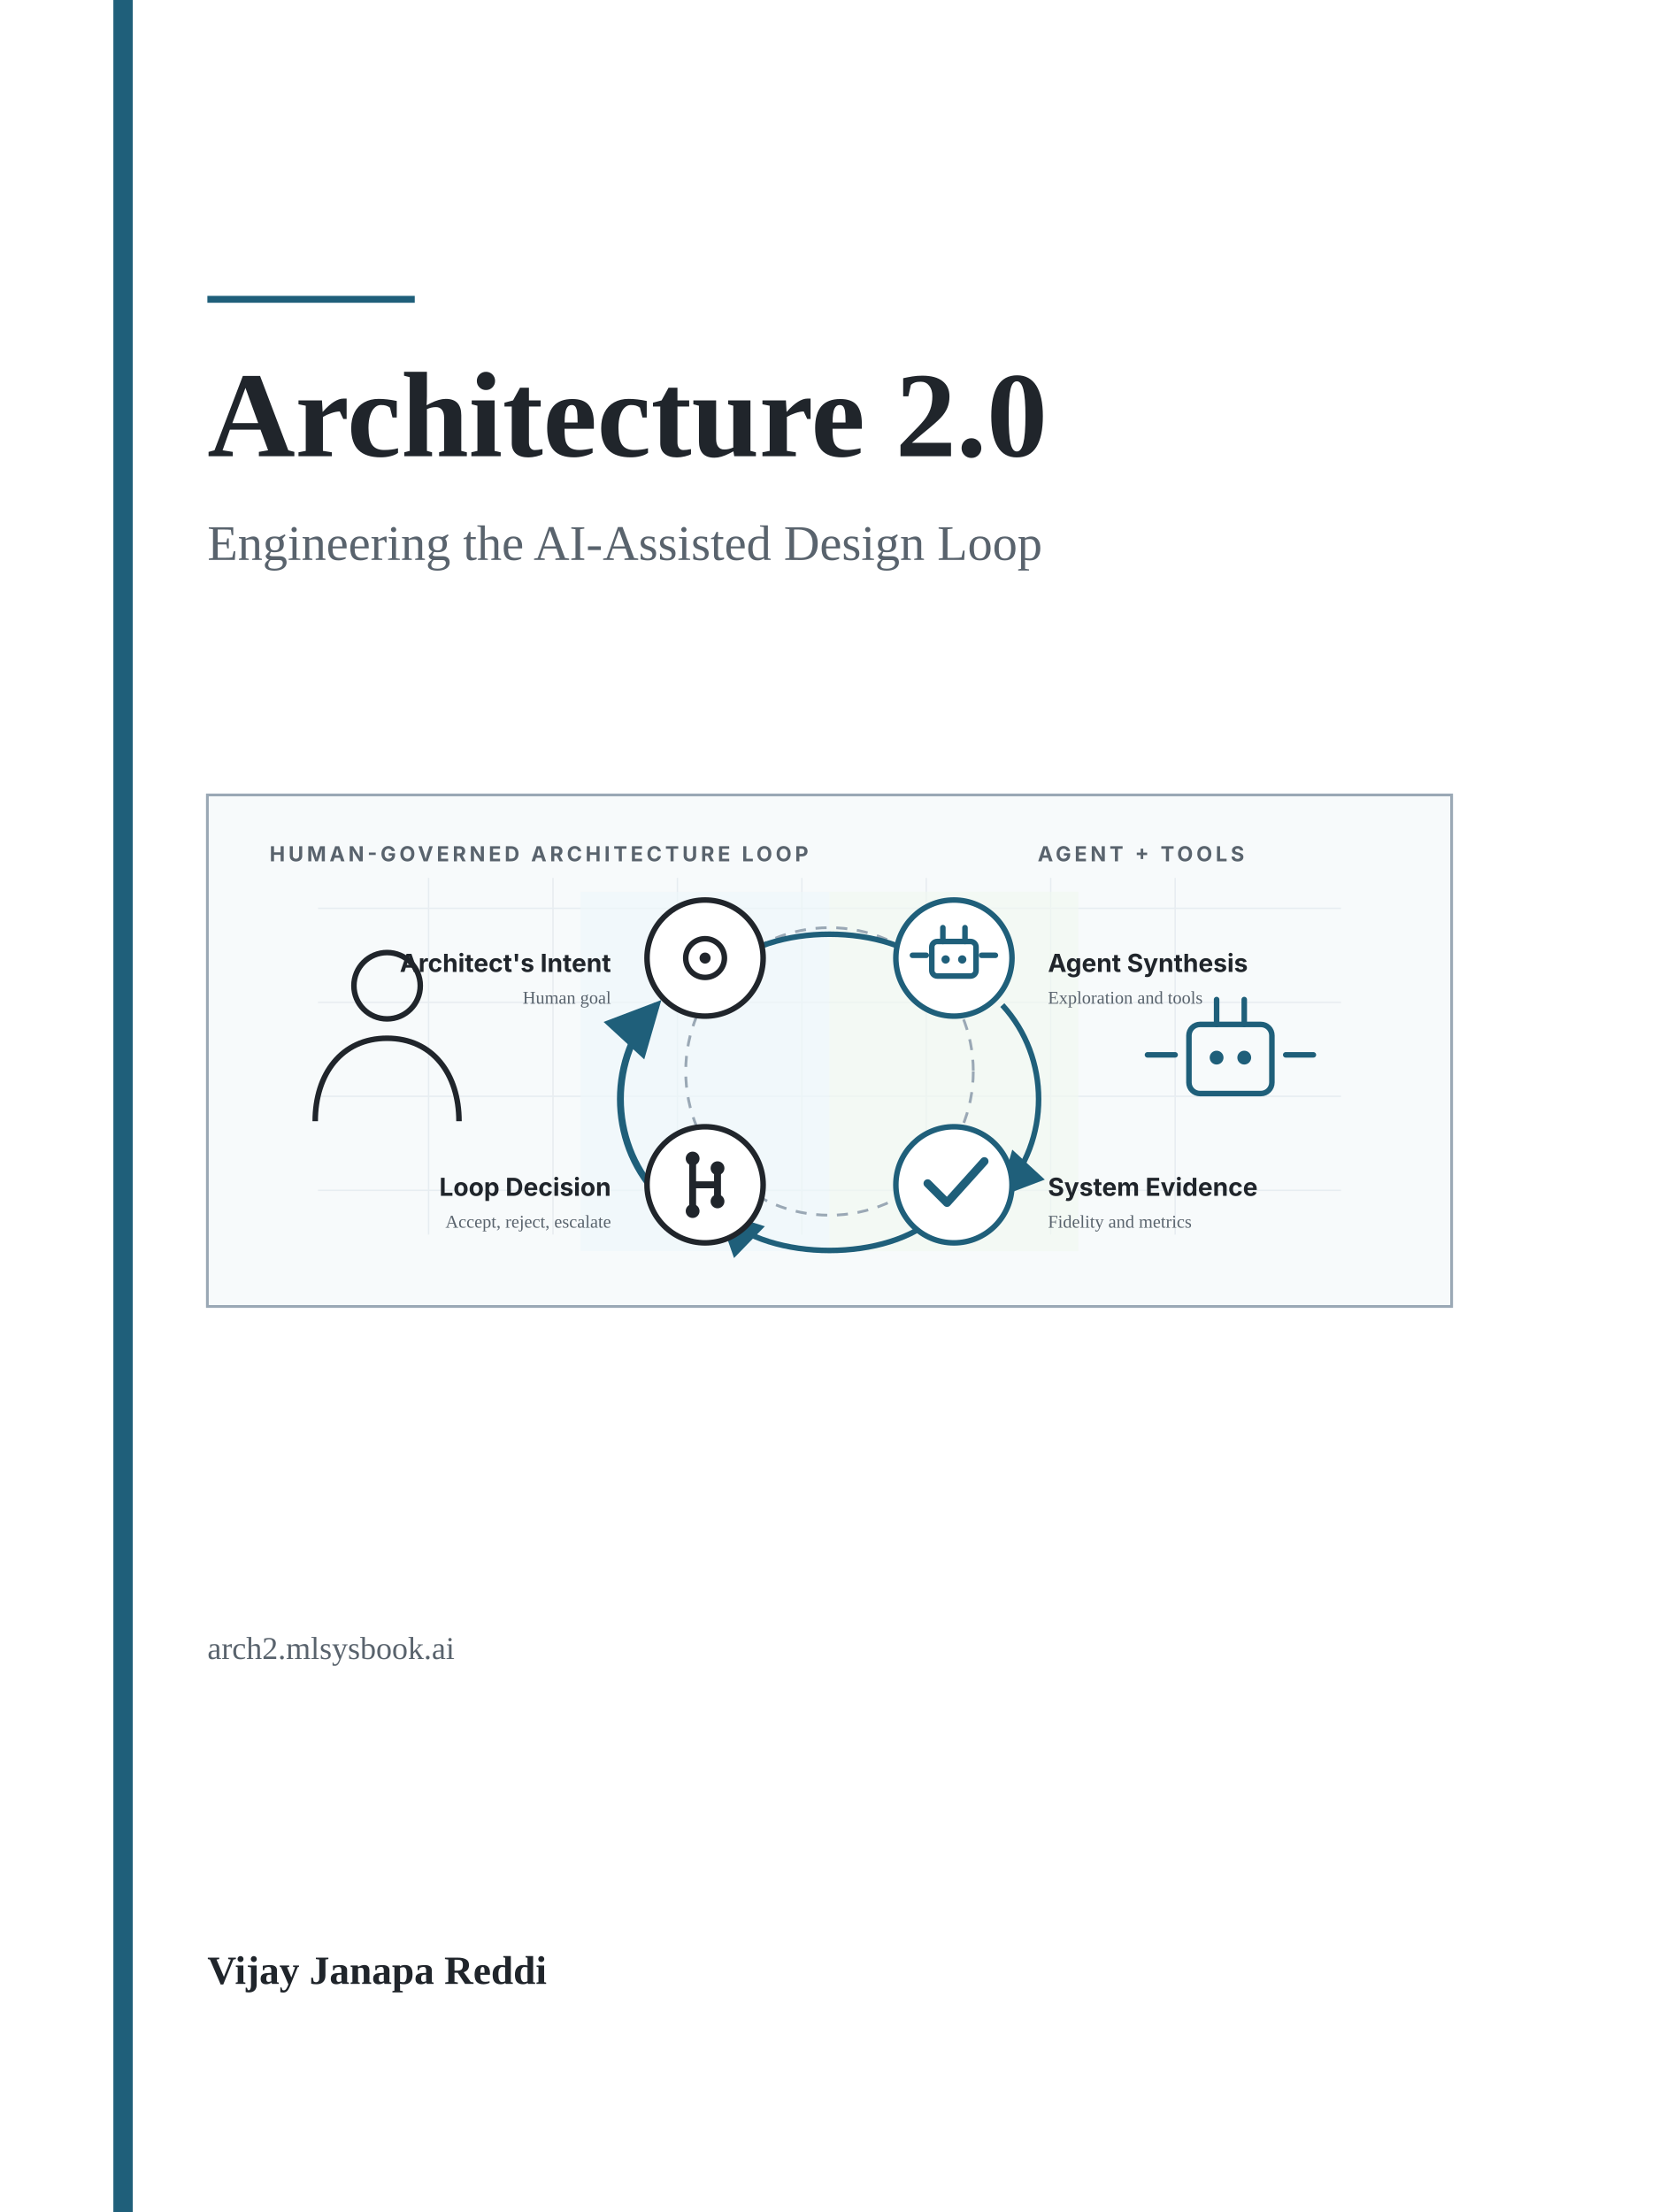
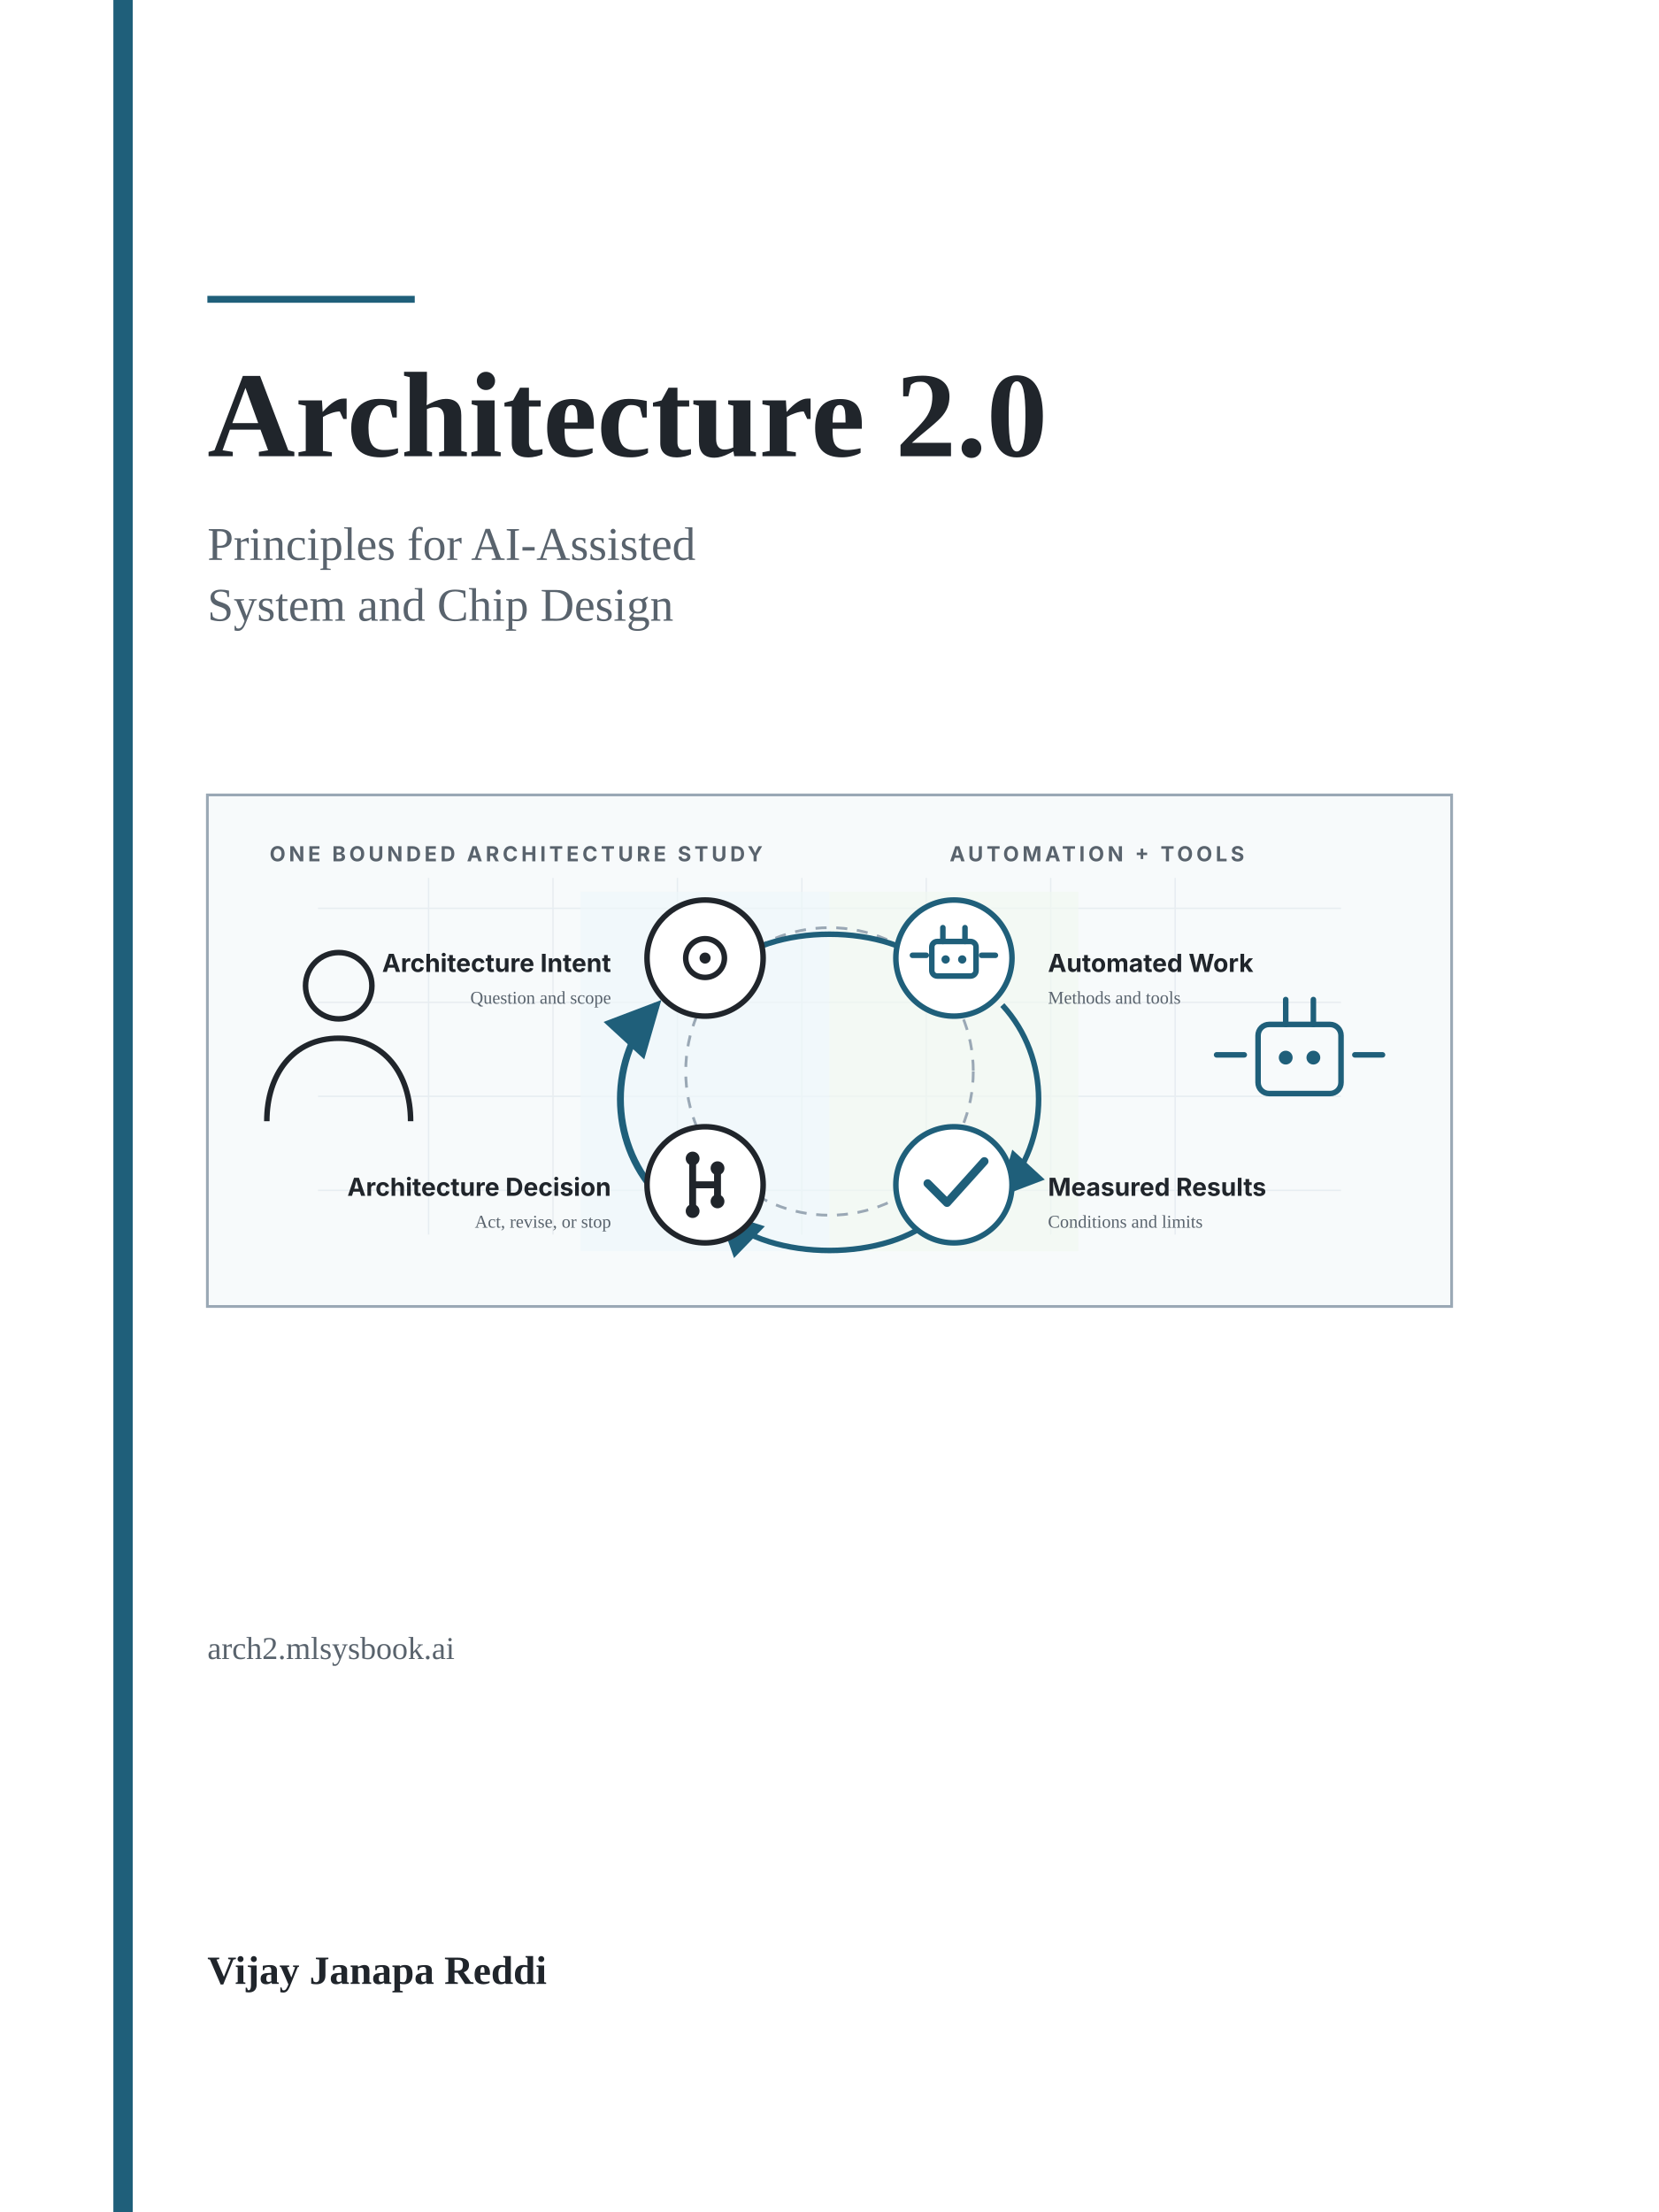
<svg xmlns="http://www.w3.org/2000/svg" viewBox="0 0 1200 1600" role="img" aria-labelledby="title desc">
  <defs>
    <style>
      .serif { font-family: Georgia, "Times New Roman", serif; }
      .sans { font-family: Inter, -apple-system, BlinkMacSystemFont, "Segoe UI", sans-serif; }
      .title { fill: #20252B; font-weight: 700; }
      .muted { fill: #59636D; }
      .blue { fill: #1F5F7A; }
      .blue-stroke { stroke: #1F5F7A; }
      .ink-stroke { stroke: #20252B; }
      .panel-stroke { stroke: #9AA8B5; }
      .grid { stroke: #E2E8ED; }
      .smallcaps { letter-spacing: 2.4px; font-weight: 700; }
    </style>
  </defs>
  <rect width="1200" height="1600" fill="#FFFFFF" />
  <rect x="82" y="0" width="14" height="1600" fill="#1F5F7A" />
  <rect x="150" y="214" width="150" height="5" fill="#1F5F7A" />
  <text x="150" y="330" class="serif title" font-size="88">Architecture 2.0</text>
-   <text x="150" y="405" class="serif muted" font-size="36">Engineering the AI-Assisted Design Loop</text>
+   <text x="150" y="405" class="serif muted" font-size="34">Principles for AI-Assisted</text>
+   <text x="150" y="449" class="serif muted" font-size="34">System and Chip Design</text>
  <g transform="translate(150 575)">
    <rect x="0" y="0" width="900" height="370" rx="0" fill="#F7FAFB" stroke="#9AA8B5" stroke-width="2" />
    <g opacity="0.75">
      <path class="grid" d="M80 82H820M80 150H820M80 218H820M80 286H820" stroke-width="1" />
      <path class="grid" d="M160 60V318M250 60V318M340 60V318M430 60V318M520 60V318M610 60V318M700 60V318" stroke-width="1" />
    </g>
-     <text x="45" y="48" class="sans muted smallcaps" font-size="15">HUMAN-GOVERNED ARCHITECTURE LOOP</text>
-     <text x="750" y="48" class="sans muted smallcaps" font-size="15" text-anchor="end">AGENT + TOOLS</text>
+     <text x="45" y="48" class="sans muted smallcaps" font-size="15">ONE BOUNDED ARCHITECTURE STUDY</text>
+     <text x="750" y="48" class="sans muted smallcaps" font-size="15" text-anchor="end">AUTOMATION + TOOLS</text>
    <path d="M270 70H450V330H270Z" fill="#EEF7FB" opacity="0.64" />
    <path d="M450 70H630V330H450Z" fill="#F1F8F0" opacity="0.62" />
    <circle cx="450" cy="200" r="104" fill="none" stroke="#9AA8B5" stroke-width="2" stroke-dasharray="8 7" />
    <path d="M372 127C407 92 493 92 528 127" fill="none" stroke="#1F5F7A" stroke-width="4" marker-end="url(#arrow)" />
    <path d="M575 152C610 190 610 250 575 288" fill="none" stroke="#1F5F7A" stroke-width="4" marker-end="url(#arrow)" />
    <path d="M528 304C493 338 407 338 372 304" fill="none" stroke="#1F5F7A" stroke-width="4" marker-end="url(#arrow)" />
    <path d="M325 288C290 250 290 190 325 152" fill="none" stroke="#1F5F7A" stroke-width="5" marker-end="url(#arrow)" />
    <defs>
      <marker id="arrow" markerWidth="8" markerHeight="8" refX="7" refY="4" orient="auto">
        <path d="M0 0L8 4L0 8Z" fill="#1F5F7A" />
      </marker>
    </defs>
    <g>
      <circle cx="360" cy="118" r="42" fill="#FFFFFF" stroke="#20252B" stroke-width="4" />
      <circle cx="360" cy="118" r="14" fill="none" stroke="#20252B" stroke-width="4" />
      <circle cx="360" cy="118" r="4" fill="#20252B" />
-       <text x="292" y="128" class="sans title" font-size="18" text-anchor="end">Architect's Intent</text>
-       <text x="292" y="151" class="serif muted" font-size="13" text-anchor="end">Human goal</text>
+       <text x="292" y="128" class="sans title" font-size="18" text-anchor="end">Architecture Intent</text>
+       <text x="292" y="151" class="serif muted" font-size="13" text-anchor="end">Question and scope</text>
    </g>
    <g>
      <circle cx="540" cy="118" r="42" fill="#FFFFFF" stroke="#1F5F7A" stroke-width="4" />
      <rect x="524" y="106" width="32" height="25" rx="4" fill="none" stroke="#1F5F7A" stroke-width="4" />
      <path d="M532 106V96M548 106V96M520 116H510M560 116H570" stroke="#1F5F7A" stroke-width="4" stroke-linecap="round" />
      <circle cx="534" cy="119" r="3" fill="#1F5F7A" />
      <circle cx="546" cy="119" r="3" fill="#1F5F7A" />
-       <text x="608" y="128" class="sans title" font-size="18">Agent Synthesis</text>
-       <text x="608" y="151" class="serif muted" font-size="13">Exploration and tools</text>
+       <text x="608" y="128" class="sans title" font-size="18">Automated Work</text>
+       <text x="608" y="151" class="serif muted" font-size="13">Methods and tools</text>
    </g>
    <g>
      <circle cx="540" cy="282" r="42" fill="#FFFFFF" stroke="#1F5F7A" stroke-width="4" />
      <path d="M521 281L535 295L562 265" fill="none" stroke="#1F5F7A" stroke-width="6" stroke-linecap="round" stroke-linejoin="round" />
-       <text x="608" y="290" class="sans title" font-size="18">System Evidence</text>
-       <text x="608" y="313" class="serif muted" font-size="13">Fidelity and metrics</text>
+       <text x="608" y="290" class="sans title" font-size="18">Measured Results</text>
+       <text x="608" y="313" class="serif muted" font-size="13">Conditions and limits</text>
    </g>
    <g>
      <circle cx="360" cy="282" r="42" fill="#FFFFFF" stroke="#20252B" stroke-width="4" />
      <path d="M351 263V301M351 282H369M369 270V294" fill="none" stroke="#20252B" stroke-width="5" stroke-linecap="round" />
      <circle cx="351" cy="263" r="5" fill="#20252B" />
      <circle cx="351" cy="301" r="5" fill="#20252B" />
      <circle cx="369" cy="270" r="5" fill="#20252B" />
      <circle cx="369" cy="294" r="5" fill="#20252B" />
-       <text x="292" y="290" class="sans title" font-size="18" text-anchor="end">Loop Decision</text>
-       <text x="292" y="313" class="serif muted" font-size="13" text-anchor="end">Accept, reject, escalate</text>
+       <text x="292" y="290" class="sans title" font-size="18" text-anchor="end">Architecture Decision</text>
+       <text x="292" y="313" class="serif muted" font-size="13" text-anchor="end">Act, revise, or stop</text>
    </g>
-     <path d="M78 236c0-34 19-60 52-60s52 26 52 60" fill="none" stroke="#20252B" stroke-width="4" />
-     <circle cx="130" cy="138" r="24" fill="none" stroke="#20252B" stroke-width="4" />
-     <rect x="710" y="166" width="60" height="50" rx="8" fill="none" stroke="#1F5F7A" stroke-width="4" />
-     <path d="M730 166V148M750 166V148M700 188H680M780 188H800" stroke="#1F5F7A" stroke-width="4" stroke-linecap="round" />
-     <circle cx="730" cy="190" r="5" fill="#1F5F7A" />
-     <circle cx="750" cy="190" r="5" fill="#1F5F7A" />
+     <path d="M43 236c0-34 19-60 52-60s52 26 52 60" fill="none" stroke="#20252B" stroke-width="4" />
+     <circle cx="95" cy="138" r="24" fill="none" stroke="#20252B" stroke-width="4" />
+     <rect x="760" y="166" width="60" height="50" rx="8" fill="none" stroke="#1F5F7A" stroke-width="4" />
+     <path d="M780 166V148M800 166V148M750 188H730M830 188H850" stroke="#1F5F7A" stroke-width="4" stroke-linecap="round" />
+     <circle cx="780" cy="190" r="5" fill="#1F5F7A" />
+     <circle cx="800" cy="190" r="5" fill="#1F5F7A" />
  </g>
  <text x="150" y="1200" class="serif muted" font-size="23">arch2.mlsysbook.ai</text>
  <text x="150" y="1435" class="serif title" font-size="29">Vijay Janapa Reddi</text>
</svg>
